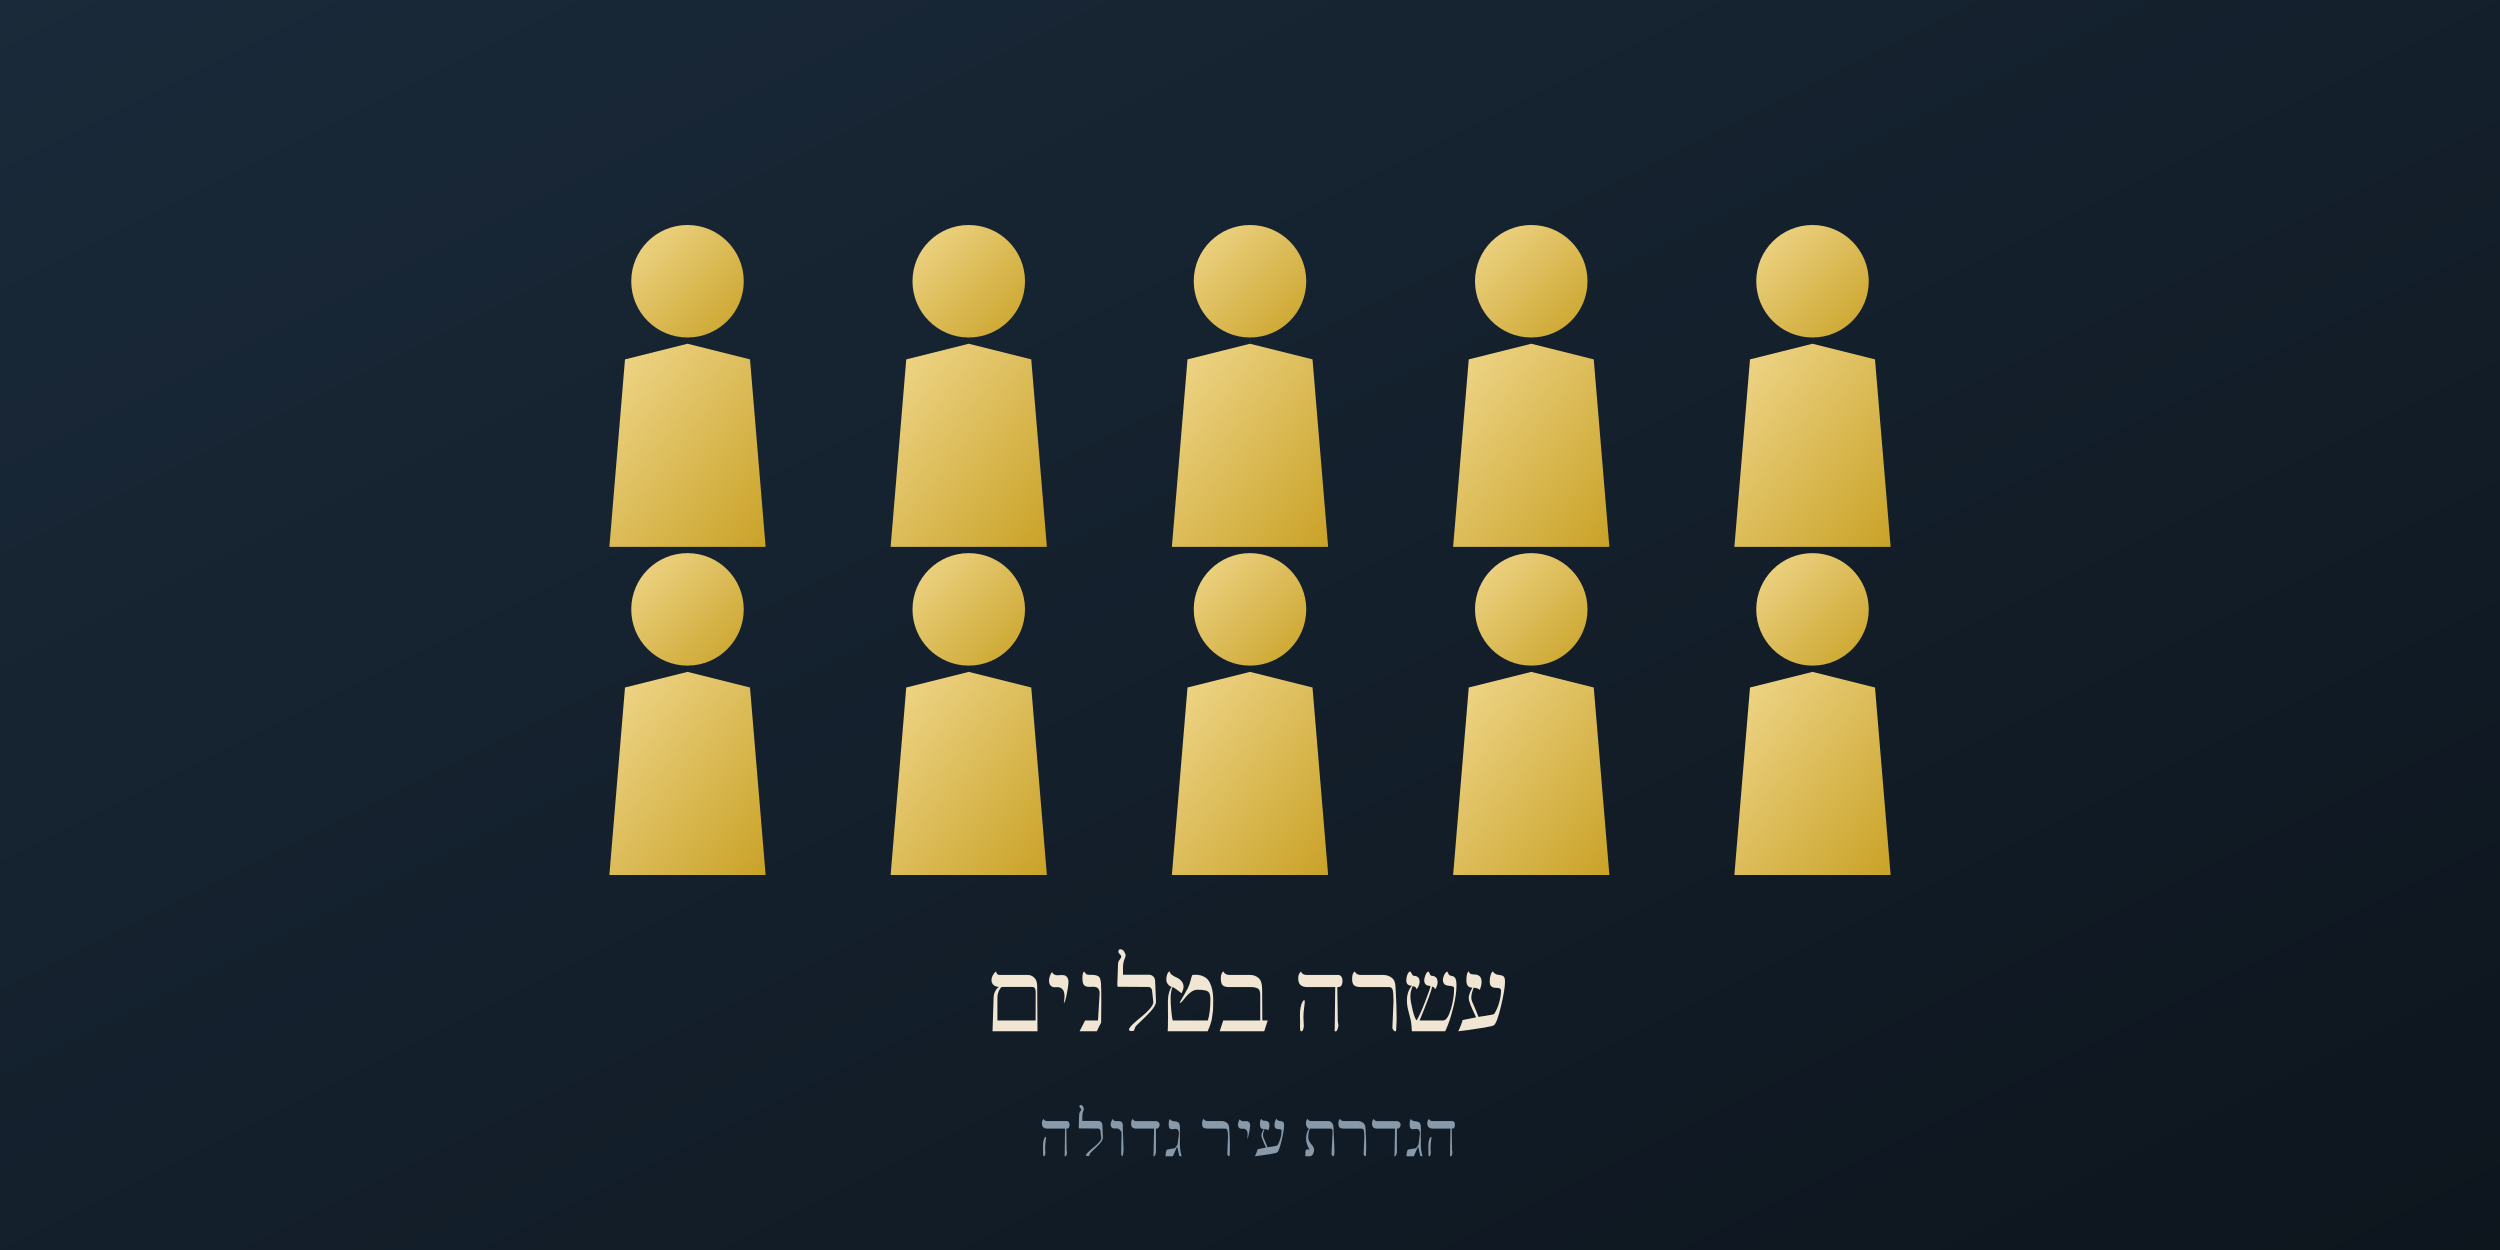
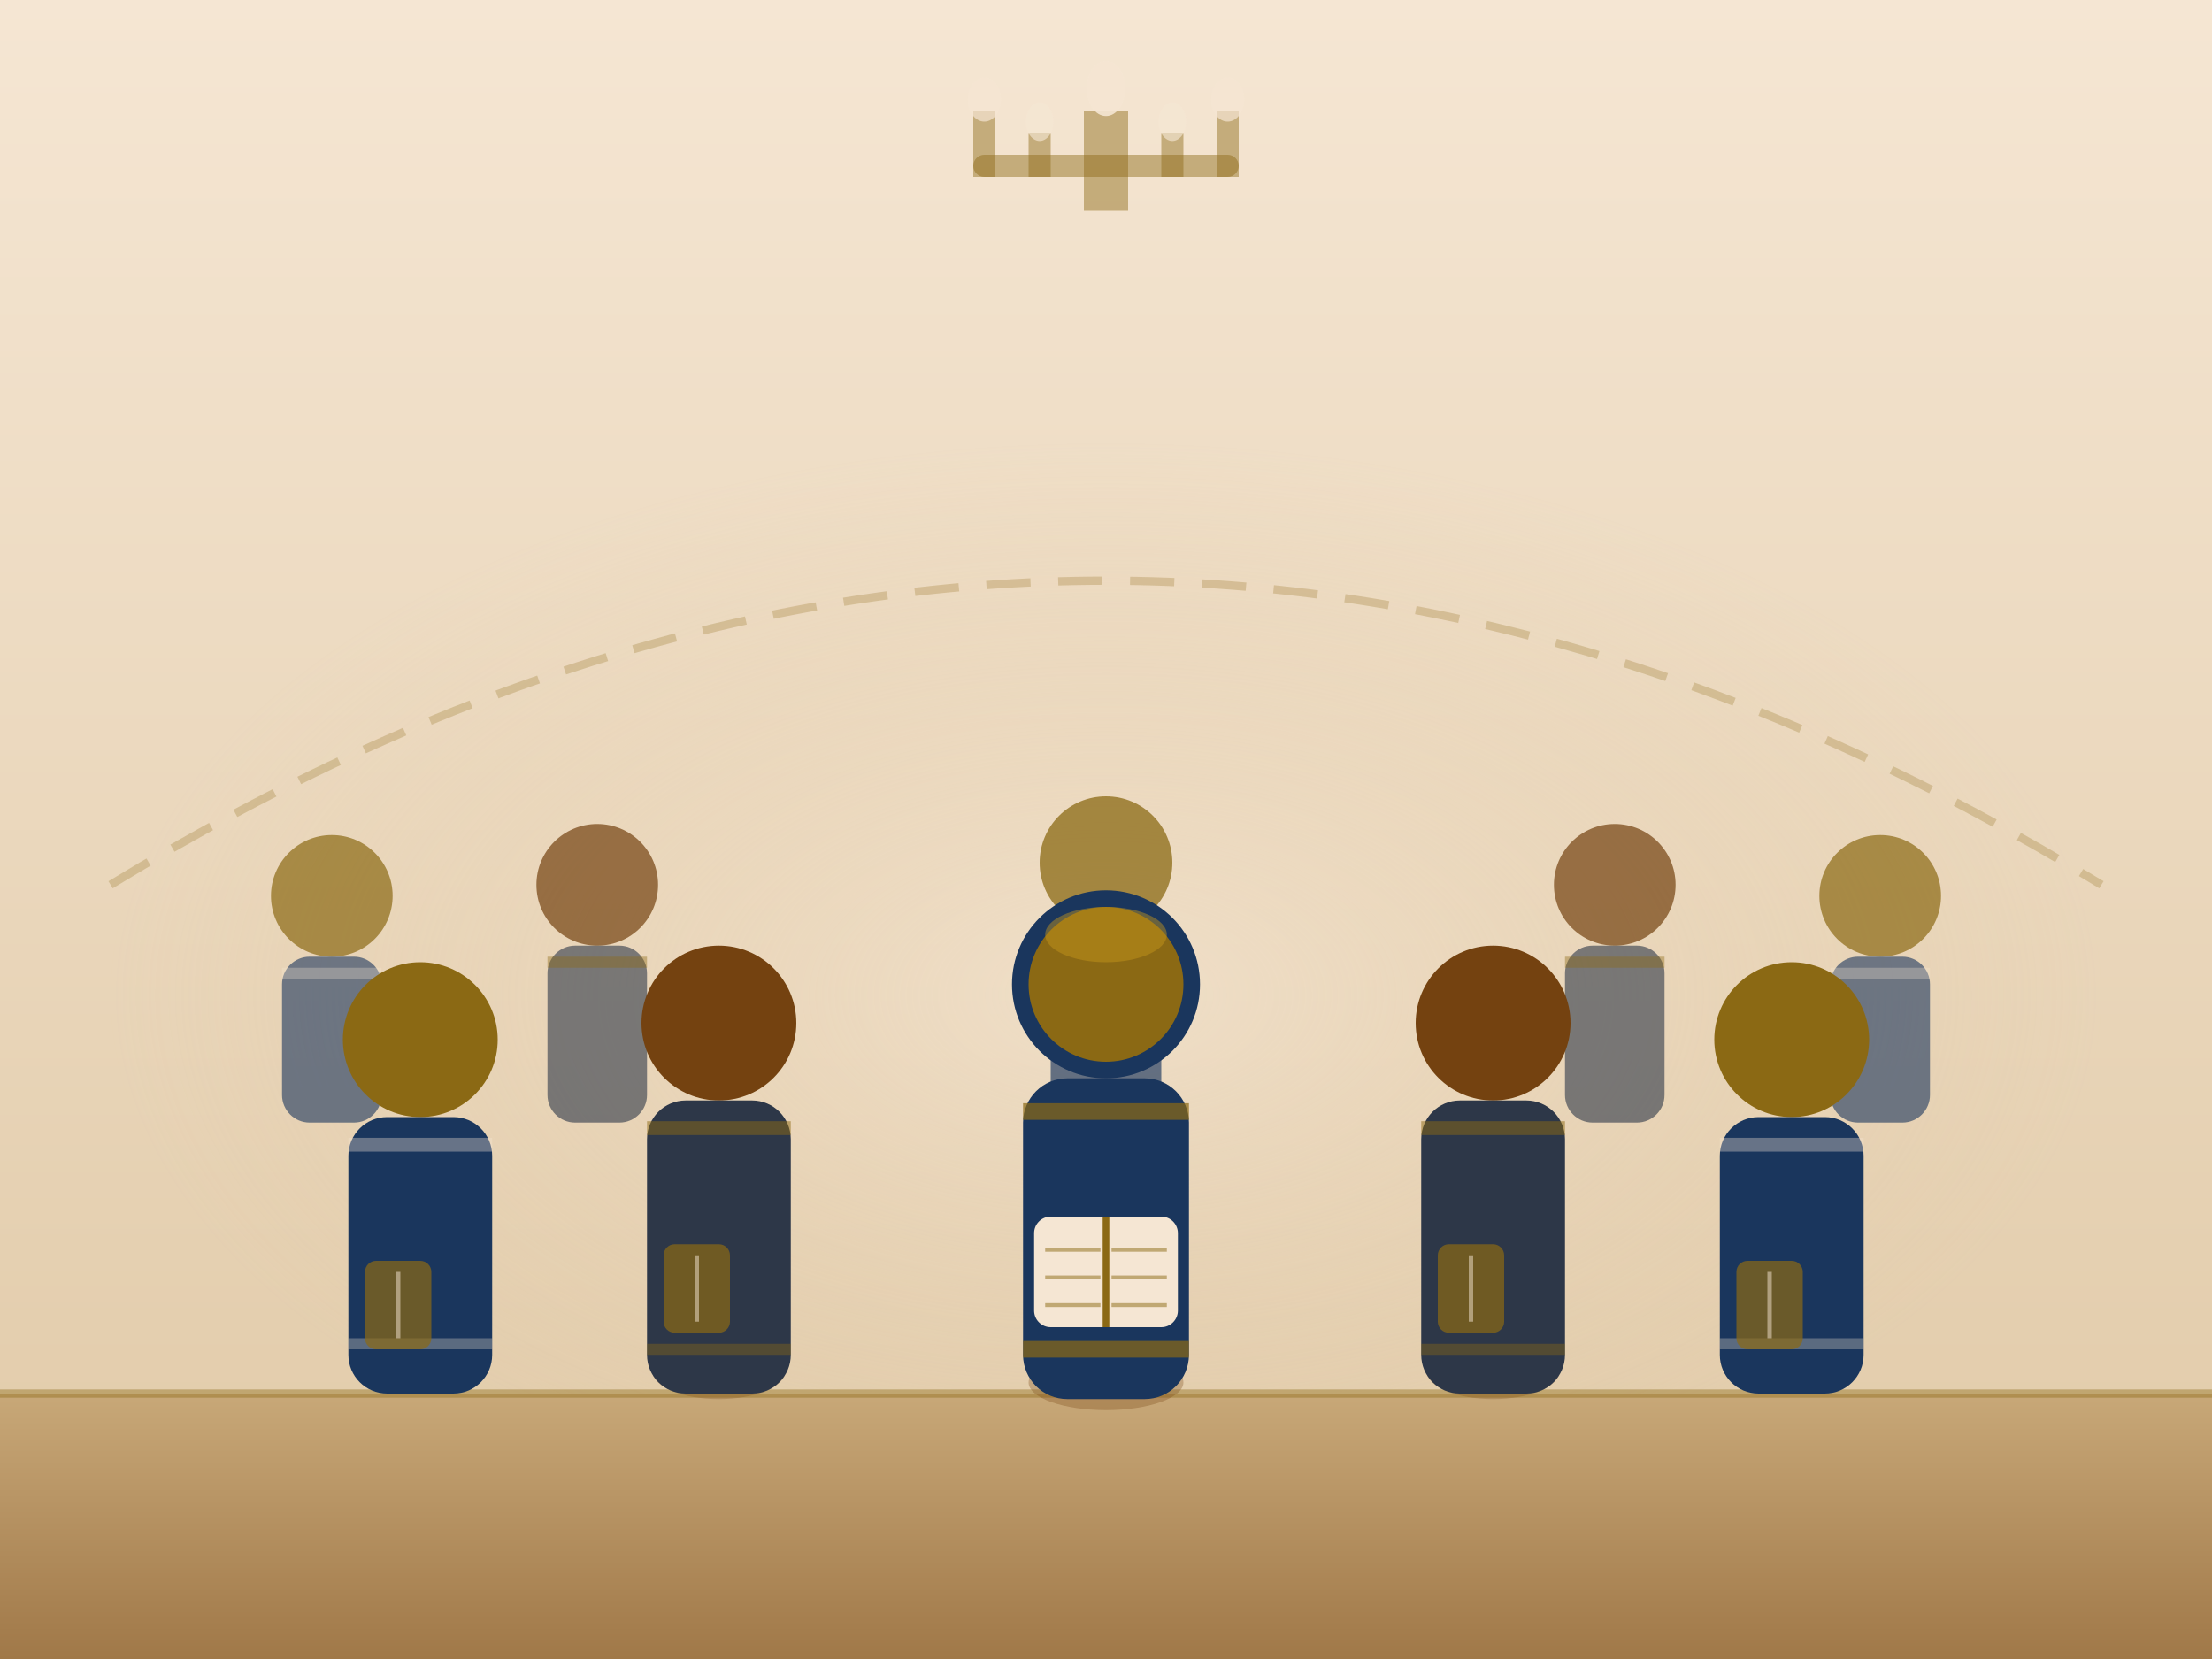
- <svg xmlns="http://www.w3.org/2000/svg" width="800" height="400" viewBox="0 0 800 400">
+ <svg xmlns="http://www.w3.org/2000/svg" viewBox="0 0 400 300">
  <defs>
-     <linearGradient id="bg" x1="0%" y1="0%" x2="100%" y2="100%">
-       <stop offset="0%" style="stop-color:#1a2a3a" />
-       <stop offset="100%" style="stop-color:#0d151d" />
+     <linearGradient id="bgGrad" x1="0" y1="0" x2="0" y2="1">
+       <stop offset="0%" stop-color="#f5e6d3" />
+       <stop offset="100%" stop-color="#e0c9a6" />
    </linearGradient>
-     <linearGradient id="gold" x1="0%" y1="0%" x2="100%" y2="100%">
-       <stop offset="0%" style="stop-color:#f0d78c" />
-       <stop offset="100%" style="stop-color:#c9a227" />
+     <linearGradient id="floorGrad" x1="0" y1="0" x2="0" y2="1">
+       <stop offset="0%" stop-color="#c8a878" />
+       <stop offset="100%" stop-color="#a07848" />
    </linearGradient>
+     <radialGradient id="glowCenter" cx="50%" cy="50%" r="50%">
+       <stop offset="0%" stop-color="#f5e6d3" stop-opacity="0.6" />
+       <stop offset="100%" stop-color="#e0c9a6" stop-opacity="0" />
+     </radialGradient>
  </defs>
-   <rect width="800" height="400" fill="url(#bg)" />
-   <g fill="url(#gold)">
-     <g>
-       <circle cx="220" cy="90" r="18" />
-       <path d="M200 115 L220 110 L240 115 L245 175 L195 175 Z" />
-     </g>
-     <g>
-       <circle cx="310" cy="90" r="18" />
-       <path d="M290 115 L310 110 L330 115 L335 175 L285 175 Z" />
-     </g>
-     <g>
-       <circle cx="400" cy="90" r="18" />
-       <path d="M380 115 L400 110 L420 115 L425 175 L375 175 Z" />
-     </g>
-     <g>
-       <circle cx="490" cy="90" r="18" />
-       <path d="M470 115 L490 110 L510 115 L515 175 L465 175 Z" />
-     </g>
-     <g>
-       <circle cx="580" cy="90" r="18" />
-       <path d="M560 115 L580 110 L600 115 L605 175 L555 175 Z" />
-     </g>
-     <g>
-       <circle cx="220" cy="195" r="18" />
-       <path d="M200 220 L220 215 L240 220 L245 280 L195 280 Z" />
-     </g>
-     <g>
-       <circle cx="310" cy="195" r="18" />
-       <path d="M290 220 L310 215 L330 220 L335 280 L285 280 Z" />
-     </g>
-     <g>
-       <circle cx="400" cy="195" r="18" />
-       <path d="M380 220 L400 215 L420 220 L425 280 L375 280 Z" />
-     </g>
-     <g>
-       <circle cx="490" cy="195" r="18" />
-       <path d="M470 220 L490 215 L510 220 L515 280 L465 280 Z" />
-     </g>
-     <g>
-       <circle cx="580" cy="195" r="18" />
-       <path d="M560 220 L580 215 L600 220 L605 280 L555 280 Z" />
-     </g>
-   </g>
-   <text x="400" y="330" text-anchor="middle" font-family="David, serif" font-size="32" fill="#f0e6d3" direction="rtl">עשרה בטלנים</text>
-   <text x="400" y="370" text-anchor="middle" font-family="David, serif" font-size="20" fill="#8899aa" direction="rtl">הגדרת עיר גדולה</text>
+   <rect width="400" height="300" fill="url(#bgGrad)" />
+   <ellipse cx="200" cy="180" rx="180" ry="100" fill="url(#glowCenter)" />
+   <rect x="0" y="252" width="400" height="48" fill="url(#floorGrad)" />
+   <line x1="0" y1="252" x2="400" y2="252" stroke="#8B6914" stroke-width="1.5" opacity="0.4" />
+   <path d="M 20 160 Q 200 50 380 160" fill="none" stroke="#8B6914" stroke-width="1.5" opacity="0.25" stroke-dasharray="8,5" />
+   <circle cx="60" cy="162" r="11" fill="#8B6914" opacity="0.7" />
+   <rect x="51" y="173" width="18" height="30" rx="5" fill="#1a365d" opacity="0.6" />
+   <line x1="51" y1="176" x2="69" y2="176" stroke="#f5e6d3" stroke-width="2" opacity="0.3" />
+   <circle cx="108" cy="160" r="11" fill="#744210" opacity="0.7" />
+   <rect x="99" y="171" width="18" height="32" rx="5" fill="#2d3748" opacity="0.6" />
+   <line x1="99" y1="174" x2="117" y2="174" stroke="#8B6914" stroke-width="2" opacity="0.4" />
+   <circle cx="200" cy="156" r="12" fill="#8B6914" opacity="0.75" />
+   <rect x="190" y="168" width="20" height="36" rx="6" fill="#1a365d" opacity="0.65" />
+   <line x1="190" y1="172" x2="210" y2="172" stroke="#f5e6d3" stroke-width="2" opacity="0.35" />
+   <circle cx="292" cy="160" r="11" fill="#744210" opacity="0.7" />
+   <rect x="283" y="171" width="18" height="32" rx="5" fill="#2d3748" opacity="0.6" />
+   <line x1="283" y1="174" x2="301" y2="174" stroke="#8B6914" stroke-width="2" opacity="0.4" />
+   <circle cx="340" cy="162" r="11" fill="#8B6914" opacity="0.7" />
+   <rect x="331" y="173" width="18" height="30" rx="5" fill="#1a365d" opacity="0.6" />
+   <line x1="331" y1="176" x2="349" y2="176" stroke="#f5e6d3" stroke-width="2" opacity="0.3" />
+   <ellipse cx="76" cy="246" rx="12" ry="5" fill="#744210" opacity="0.25" />
+   <circle cx="76" cy="188" r="14" fill="#8B6914" />
+   <rect x="63" y="202" width="26" height="50" rx="7" fill="#1a365d" />
+   <line x1="63" y1="207" x2="89" y2="207" stroke="#f5e6d3" stroke-width="2.5" opacity="0.35" />
+   <line x1="63" y1="243" x2="89" y2="243" stroke="#f5e6d3" stroke-width="2" opacity="0.3" />
+   <rect x="66" y="228" width="12" height="16" rx="2" fill="#8B6914" opacity="0.7" />
+   <line x1="72" y1="230" x2="72" y2="242" stroke="#f5e6d3" stroke-width="0.8" opacity="0.5" />
+   <ellipse cx="130" cy="248" rx="12" ry="5" fill="#744210" opacity="0.25" />
+   <circle cx="130" cy="185" r="14" fill="#744210" />
+   <rect x="117" y="199" width="26" height="53" rx="7" fill="#2d3748" />
+   <line x1="117" y1="204" x2="143" y2="204" stroke="#8B6914" stroke-width="2.5" opacity="0.5" />
+   <line x1="117" y1="244" x2="143" y2="244" stroke="#8B6914" stroke-width="2" opacity="0.4" />
+   <rect x="120" y="225" width="12" height="16" rx="2" fill="#8B6914" opacity="0.7" />
+   <line x1="126" y1="227" x2="126" y2="239" stroke="#f5e6d3" stroke-width="0.8" opacity="0.5" />
+   <ellipse cx="200" cy="250" rx="14" ry="5" fill="#744210" opacity="0.3" />
+   <circle cx="200" cy="178" r="17" fill="#1a365d" />
+   <circle cx="200" cy="178" r="14" fill="#8B6914" />
+   <ellipse cx="200" cy="169" rx="11" ry="5" fill="#c8961a" opacity="0.45" />
+   <rect x="185" y="195" width="30" height="58" rx="8" fill="#1a365d" />
+   <line x1="185" y1="201" x2="215" y2="201" stroke="#8B6914" stroke-width="3" opacity="0.7" />
+   <line x1="185" y1="244" x2="215" y2="244" stroke="#8B6914" stroke-width="3" opacity="0.7" />
+   <rect x="187" y="220" width="26" height="20" rx="3" fill="#f5e6d3" />
+   <line x1="200" y1="220" x2="200" y2="240" stroke="#8B6914" stroke-width="1.2" />
+   <line x1="189" y1="226" x2="199" y2="226" stroke="#8B6914" stroke-width="0.7" opacity="0.5" />
+   <line x1="189" y1="231" x2="199" y2="231" stroke="#8B6914" stroke-width="0.7" opacity="0.5" />
+   <line x1="189" y1="236" x2="199" y2="236" stroke="#8B6914" stroke-width="0.7" opacity="0.5" />
+   <line x1="201" y1="226" x2="211" y2="226" stroke="#8B6914" stroke-width="0.7" opacity="0.5" />
+   <line x1="201" y1="231" x2="211" y2="231" stroke="#8B6914" stroke-width="0.7" opacity="0.5" />
+   <line x1="201" y1="236" x2="211" y2="236" stroke="#8B6914" stroke-width="0.7" opacity="0.5" />
+   <ellipse cx="270" cy="248" rx="12" ry="5" fill="#744210" opacity="0.25" />
+   <circle cx="270" cy="185" r="14" fill="#744210" />
+   <rect x="257" y="199" width="26" height="53" rx="7" fill="#2d3748" />
+   <line x1="257" y1="204" x2="283" y2="204" stroke="#8B6914" stroke-width="2.5" opacity="0.5" />
+   <line x1="257" y1="244" x2="283" y2="244" stroke="#8B6914" stroke-width="2" opacity="0.4" />
+   <rect x="260" y="225" width="12" height="16" rx="2" fill="#8B6914" opacity="0.7" />
+   <line x1="266" y1="227" x2="266" y2="239" stroke="#f5e6d3" stroke-width="0.8" opacity="0.5" />
+   <ellipse cx="324" cy="246" rx="12" ry="5" fill="#744210" opacity="0.25" />
+   <circle cx="324" cy="188" r="14" fill="#8B6914" />
+   <rect x="311" y="202" width="26" height="50" rx="7" fill="#1a365d" />
+   <line x1="311" y1="207" x2="337" y2="207" stroke="#f5e6d3" stroke-width="2.5" opacity="0.35" />
+   <line x1="311" y1="243" x2="337" y2="243" stroke="#f5e6d3" stroke-width="2" opacity="0.3" />
+   <rect x="314" y="228" width="12" height="16" rx="2" fill="#8B6914" opacity="0.7" />
+   <line x1="320" y1="230" x2="320" y2="242" stroke="#f5e6d3" stroke-width="0.8" opacity="0.5" />
+   <rect x="196" y="20" width="8" height="18" fill="#8B6914" opacity="0.45" />
+   <rect x="176" y="28" width="48" height="4" rx="2" fill="#8B6914" opacity="0.45" />
+   <rect x="176" y="20" width="4" height="12" fill="#8B6914" opacity="0.45" />
+   <rect x="186" y="24" width="4" height="8" fill="#8B6914" opacity="0.45" />
+   <rect x="210" y="24" width="4" height="8" fill="#8B6914" opacity="0.45" />
+   <rect x="220" y="20" width="4" height="12" fill="#8B6914" opacity="0.45" />
+   <ellipse cx="178" cy="18" rx="3" ry="4" fill="#f5e6d3" opacity="0.7" />
+   <ellipse cx="188" cy="22" rx="2.5" ry="3.5" fill="#f5e6d3" opacity="0.65" />
+   <ellipse cx="200" cy="16" rx="3.5" ry="5" fill="#f5e6d3" opacity="0.9" />
+   <ellipse cx="212" cy="22" rx="2.5" ry="3.5" fill="#f5e6d3" opacity="0.65" />
+   <ellipse cx="222" cy="18" rx="3" ry="4" fill="#f5e6d3" opacity="0.7" />
</svg>
